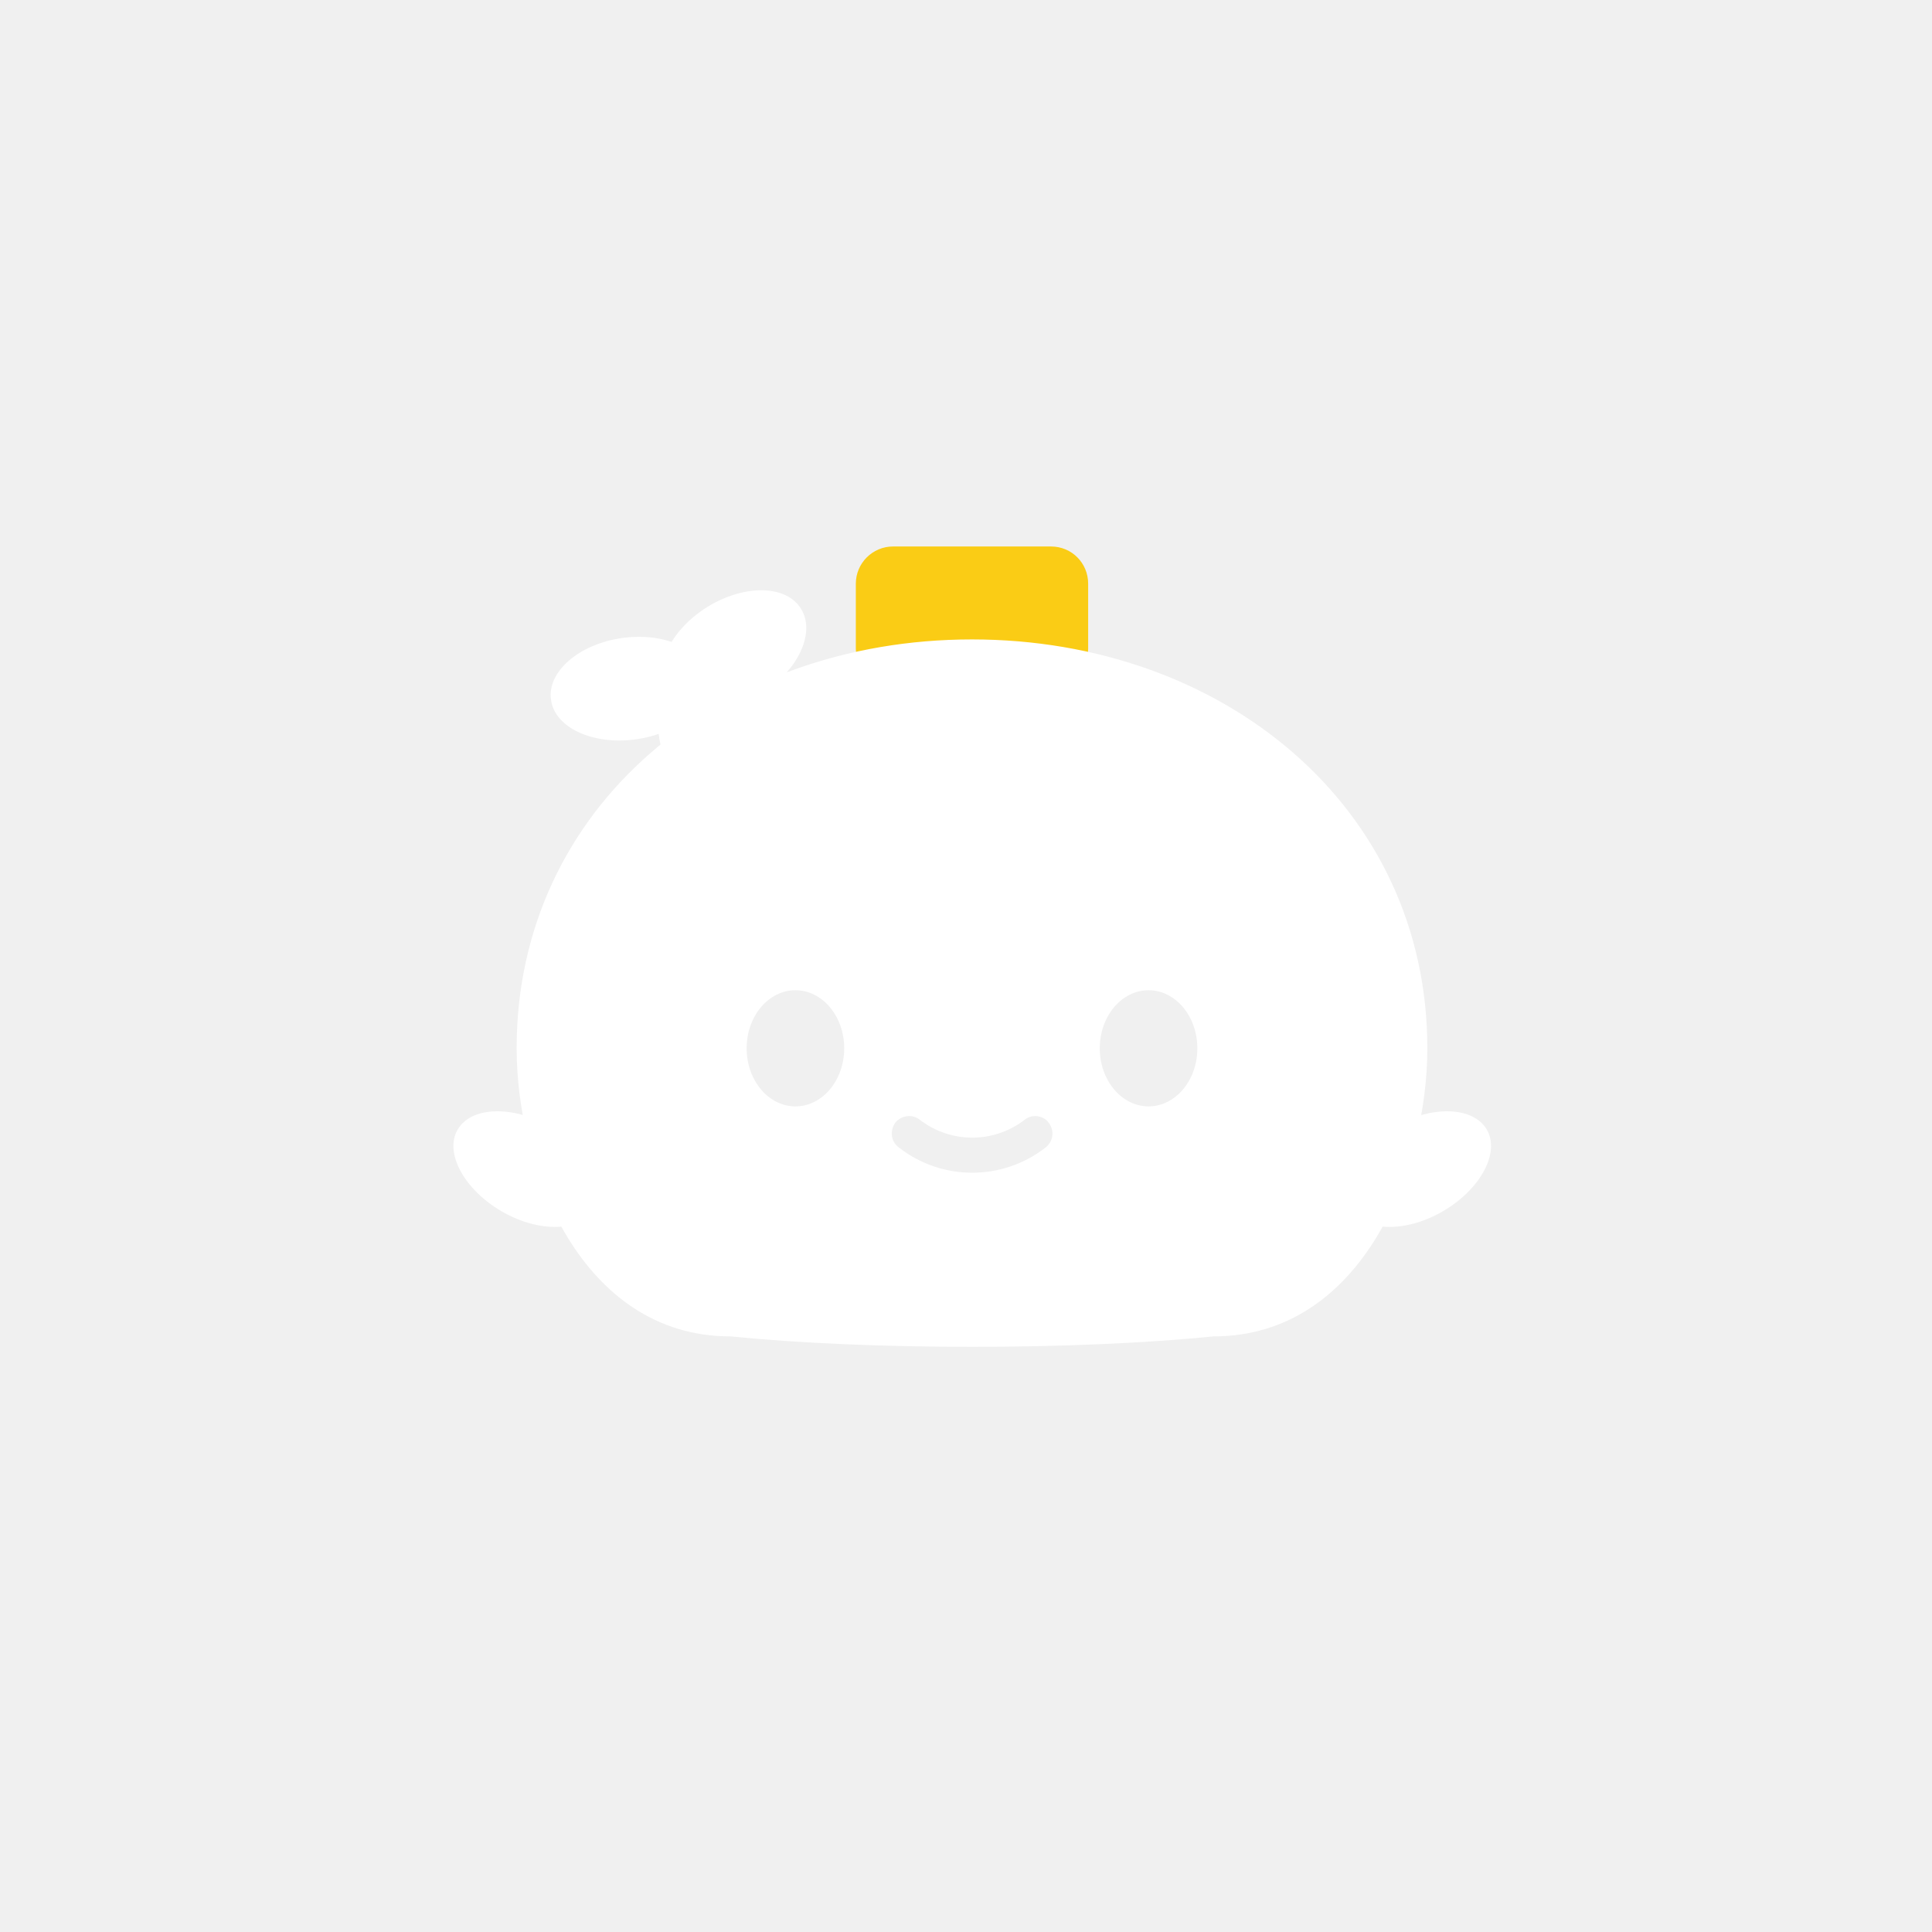
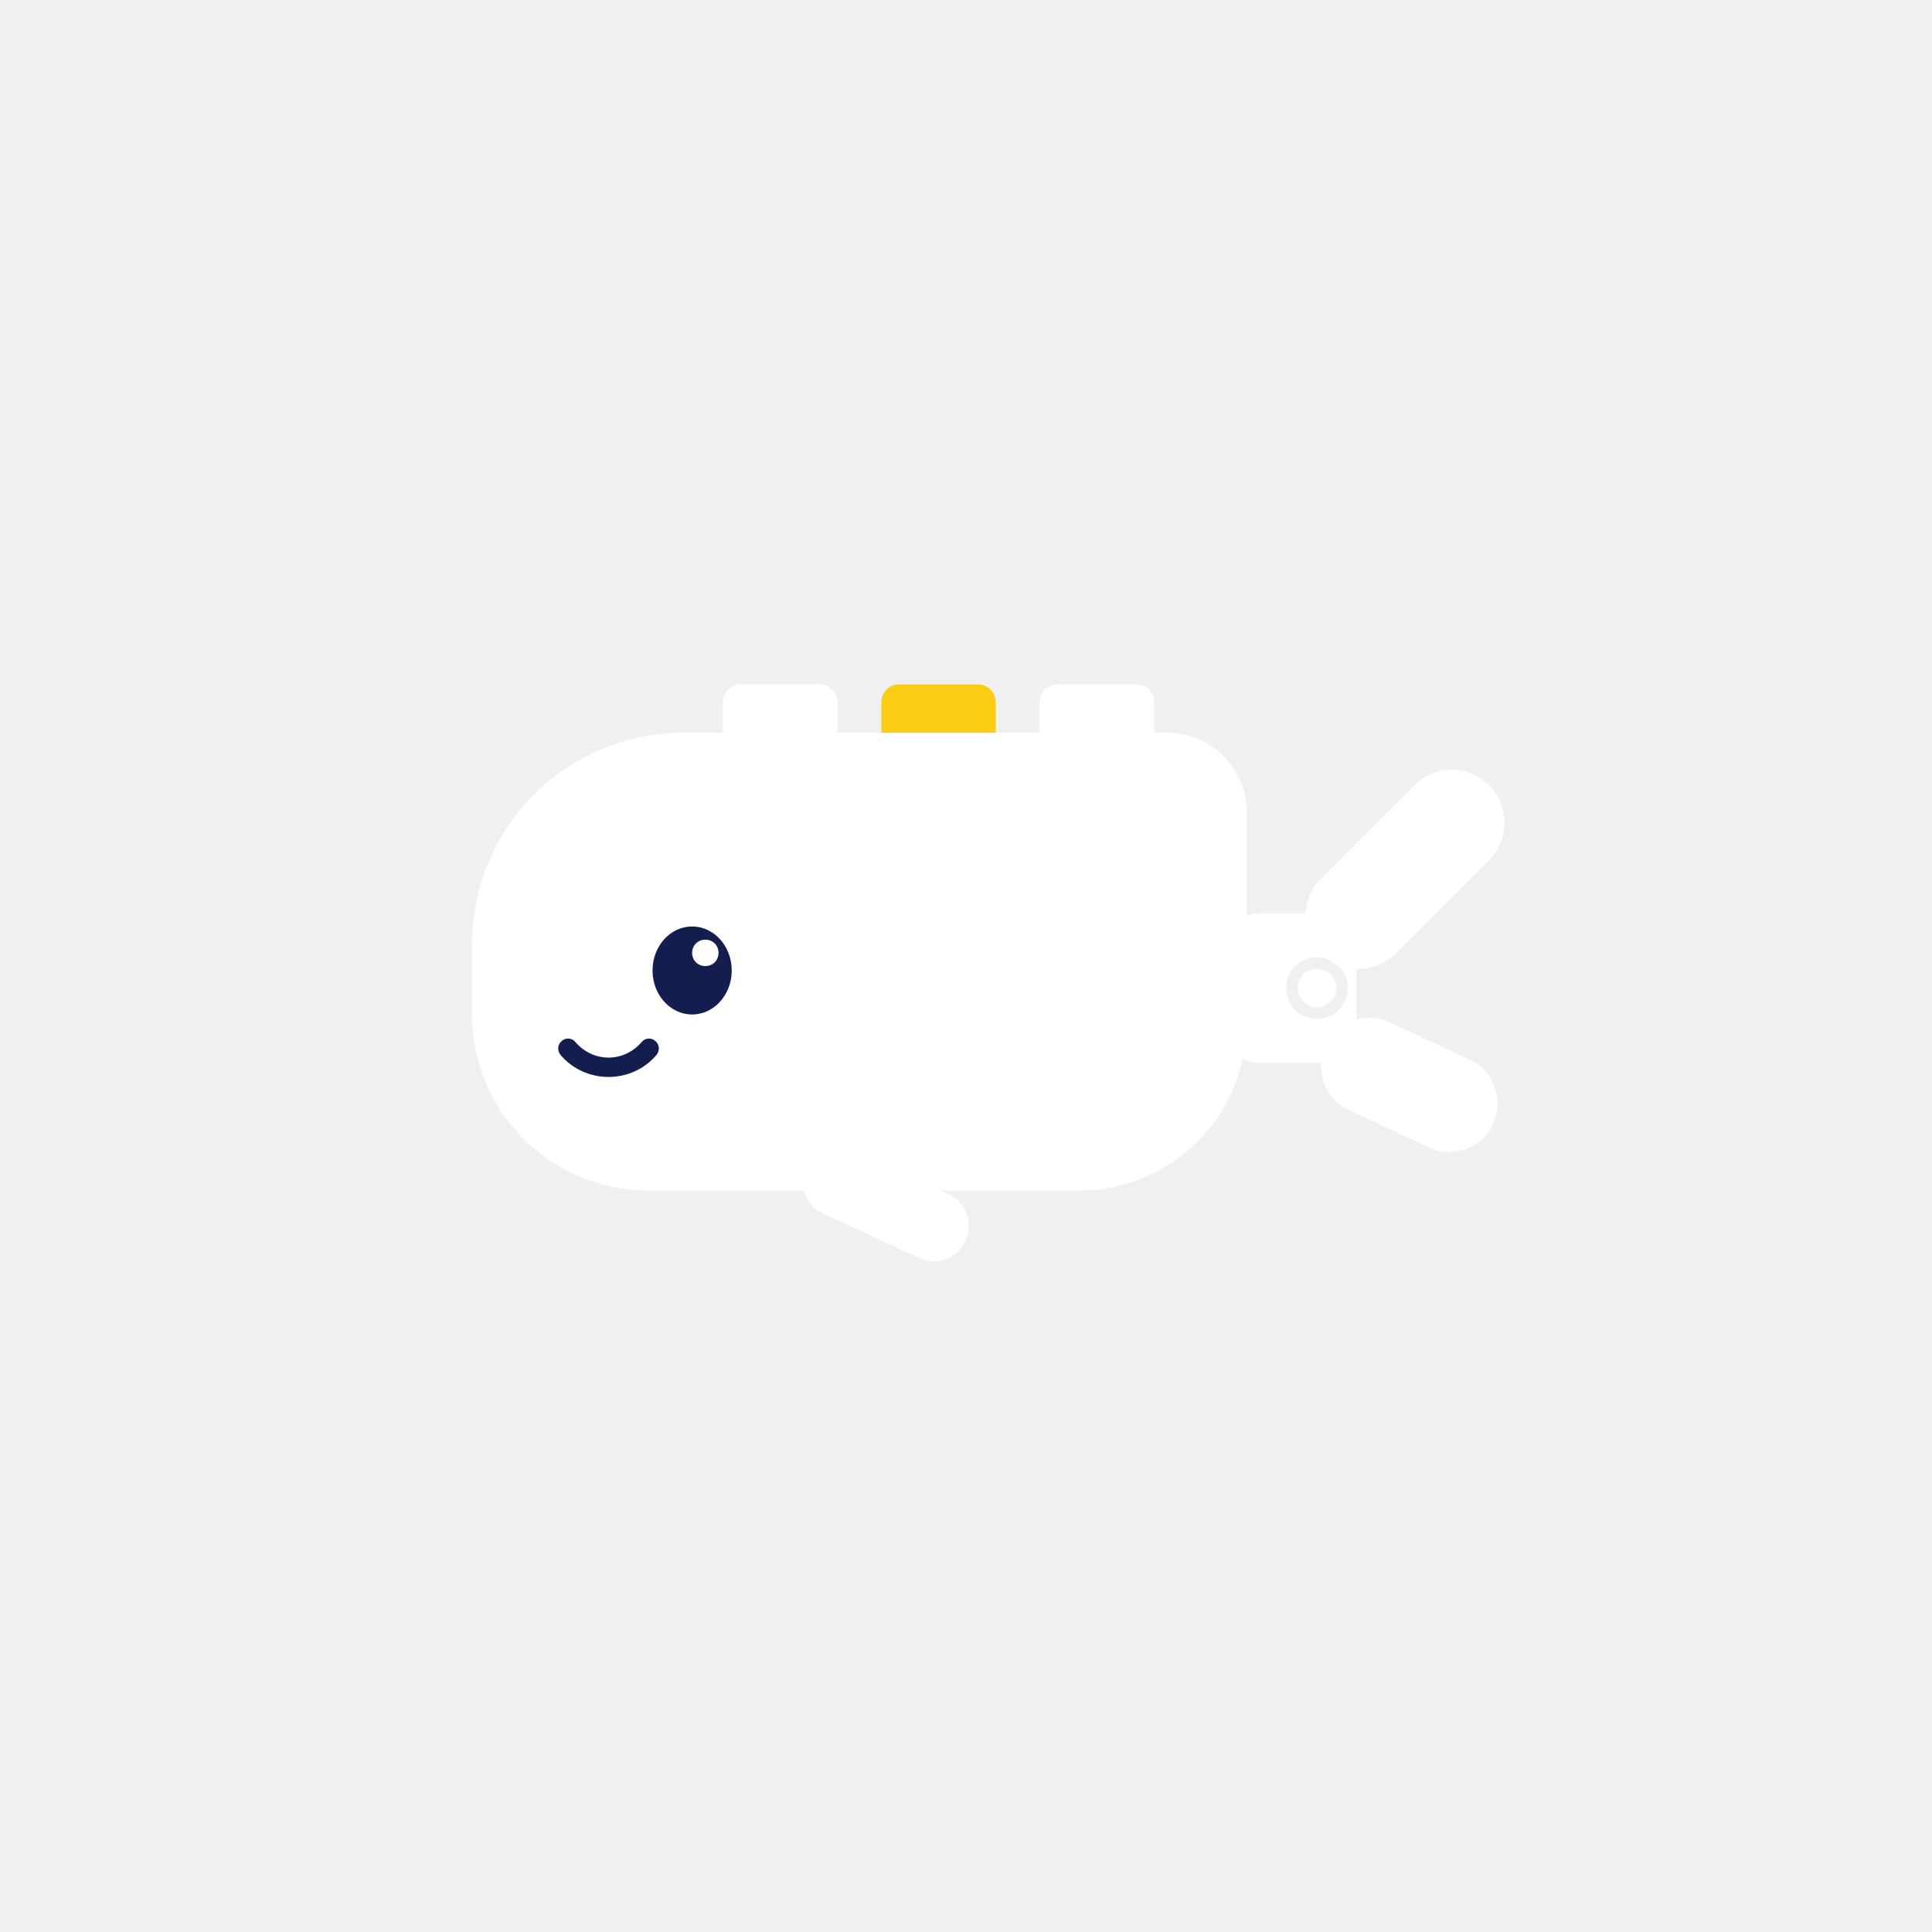
<svg xmlns="http://www.w3.org/2000/svg" viewBox="0 0 108 108" width="108" height="108" fill="none">
-   <g transform="translate(25.348 30.549) scale(0.25974)">
-     <path d="M94.6 0L128.6 0C133.1 0 136.6 3.6 136.6 8L136.6 22C136.6 26.4 133.1 30 128.6 30L94.6 30C90.2 30 86.6 26.4 86.6 22L86.6 8C86.6 3.6 90.2 0 94.6 0Z" fill="#FACC15" />
-     <path d="M111.6 20C165.6 20 209.6 56 209.6 108C209.6 134 195.6 170 163.6 170C133.6 173 89.6 173 59.6 170C27.6 170 13.6 134 13.6 108C13.6 56 57.6 20 111.6 20ZM64.3 39.1C67.3 47.4 65.6 55.6 60.4 57.5C55.2 59.4 48.5 54.2 45.5 45.9C42.5 37.6 44.2 29.3 49.4 27.4C54.6 25.6 61.3 30.8 64.3 39.1ZM54.6 28.2C55.5 34.3 48.6 40.2 39.3 41.5C30 42.8 21.8 39 21 33C20.1 27 27 21 36.3 19.7C45.6 18.4 53.8 22.2 54.6 28.2ZM74.8 13.4C78 18.5 74.2 26.8 66.2 31.7C58.2 36.7 49.2 36.6 45.9 31.4C42.7 26.3 46.6 18.1 54.5 13.1C62.5 8.1 71.6 8.2 74.8 13.4ZM30.4 142.5C27.5 147.5 18.5 147.8 10.4 143.1C2.3 138.4 -2 130.5 0.9 125.5C3.8 120.5 12.8 120.2 20.9 124.9C29 129.6 33.3 137.5 30.4 142.5ZM222.4 125.5C225.3 130.5 221 138.4 212.9 143.1C204.8 147.8 195.8 147.5 192.9 142.5C190 137.5 194.3 129.6 202.4 124.9C210.5 120.2 219.5 120.5 222.4 125.5ZM84.1 108C84.1 101.1 79.4 95.5 73.6 95.5C67.8 95.5 63.1 101.1 63.1 108C63.1 114.9 67.8 120.5 73.6 120.5C79.4 120.5 84.1 114.9 84.1 108ZM160.1 108C160.1 101.1 155.4 95.5 149.6 95.5C143.8 95.5 139.1 101.1 139.1 108C139.1 114.9 143.8 120.5 149.6 120.5C155.4 120.5 160.1 114.9 160.1 108ZM127.5 129.3C129.1 128 129.4 125.7 128.1 124C126.9 122.4 124.5 122.1 122.9 123.4C116.3 128.5 107 128.5 100.4 123.4C98.8 122.1 96.4 122.4 95.1 124C93.9 125.7 94.1 128 95.8 129.3C105.1 136.6 118.2 136.6 127.5 129.3Z" fill="#FFFFFF" />
+   <g transform="translate(26.392 38.262) scale(0.24597)">
+     <path d="M97 0L115 0C117.2 0 119 1.8 119 4L119 17L93 17L93 4C93 1.8 94.8 0 97 0Z" fill="#FACC15" />
+     <path d="M48 11L158 11C167.9 11 176 19.1 176 29L176 77C176 98 159 115 138 115L40 115C17.9 115 0 97.1 0 75L0 59C0 32.5 21.5 11 48 11ZM61 0L79 0C81.2 0 83 1.8 83 4L83 17L57 17L57 4C57 1.8 58.8 0 61 0ZM133 0L151 0C153.2 0 155 1.8 155 4L155 17L129 17L129 4C129 1.8 130.8 0 133 0ZM179 52L193 52C197.4 52 201 55.6 201 60L201 78C201 82.4 197.4 86 193 86L179 86C174.6 86 171 82.4 171 78L171 60C171 55.6 174.6 52 179 52ZM192.9 44.1L214.1 22.9C218.8 18.2 226.4 18.2 231.1 22.9C235.8 27.6 235.8 35.2 231.1 39.9L209.9 61.1C205.2 65.8 197.6 65.8 192.9 61.1C188.2 56.4 188.2 48.8 192.9 44.1ZM208.6 76.8L226.7 85.3C232.2 87.8 234.6 94.4 232 99.9C229.5 105.4 222.9 107.8 217.4 105.2L199.3 96.7C193.8 94.2 191.4 87.6 194 82.1C196.5 76.6 203.1 74.2 208.6 76.8ZM86.5 105.7L108.3 115.8C112.3 117.7 114 122.4 112.1 126.5C110.3 130.5 105.5 132.2 101.5 130.3L79.7 120.2C75.7 118.3 74 113.6 75.9 109.5C77.7 105.5 82.5 103.8 86.5 105.7ZM192 62C188.1 62 185 65.1 185 69C185 72.9 188.1 76 192 76C195.9 76 199 72.9 199 69C199 65.1 195.9 62 192 62ZM192 64.6C194.4 64.6 196.4 66.6 196.4 69C196.4 71.4 194.4 73.4 192 73.4C189.6 73.4 187.6 71.4 187.6 69C187.6 66.6 189.6 64.6 192 64.6Z" fill="#FFFFFF" />
+     <path d="M4.4 39C12.2 21.9 29.2 11 48 11L158 11C167.9 11 176 19.1 176 29L176 39L4.4 39ZM61 0L79 0C81.2 0 83 1.8 83 4L83 17L57 17L57 4C57 1.8 58.8 0 61 0ZM133 0L151 0C153.2 0 155 1.8 155 4L155 17L129 17L129 4C129 1.8 130.8 0 133 0Z" fill="#FFFFFF" />
+     <path d="M50 55C45 55 41 59.5 41 65C41 70.5 45 75 50 75C55 75 59 70.5 59 65C59 59.5 55 55 50 55ZM41.9 84.2C42.7 83.2 42.6 81.8 41.6 81C40.7 80.2 39.3 80.3 38.5 81.3C36.6 83.5 33.9 84.8 31 84.8C28.1 84.8 25.4 83.5 23.5 81.3C22.7 80.3 21.3 80.2 20.4 81C19.4 81.8 19.3 83.2 20.1 84.2C22.8 87.4 26.8 89.2 31 89.2C35.2 89.2 39.2 87.4 41.9 84.2Z" fill="#131E4F" />
+     <path d="M53 58C54.7 58 56 59.3 56 61C56 62.7 54.7 64 53 64C51.3 64 50 62.7 50 61C50 59.3 51.3 58 53 58Z" fill="#FFFFFF" />
  </g>
</svg>
